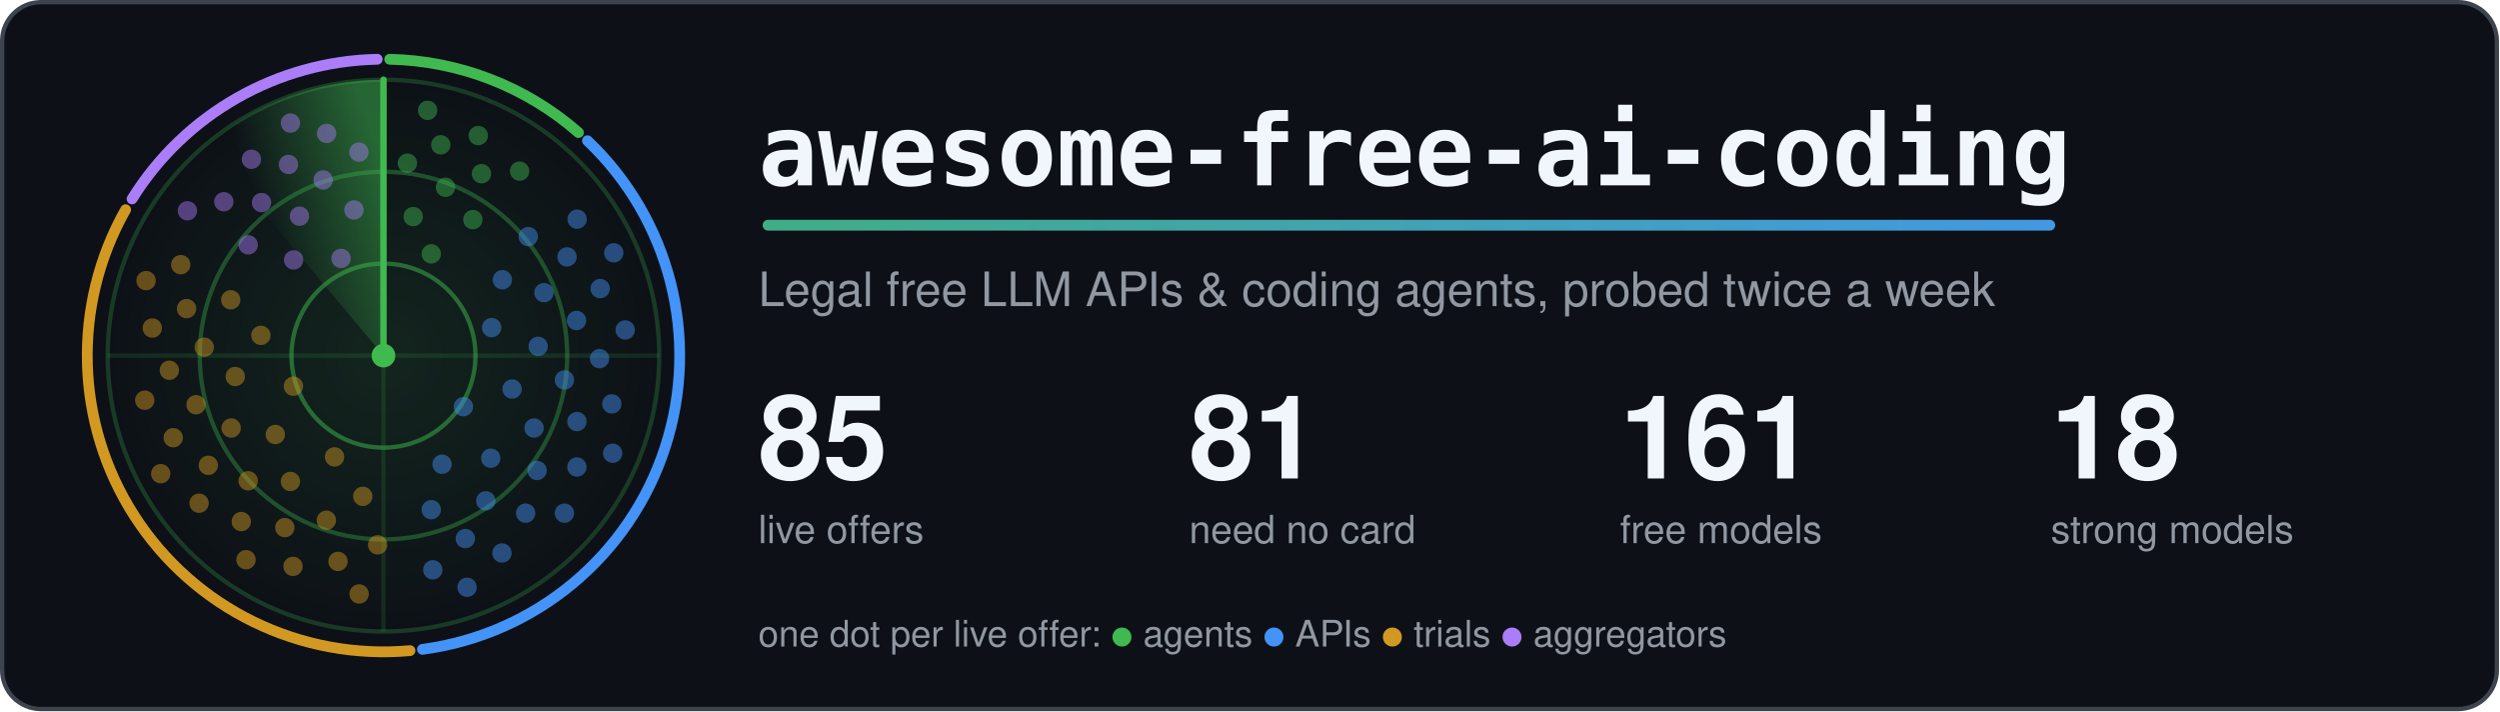
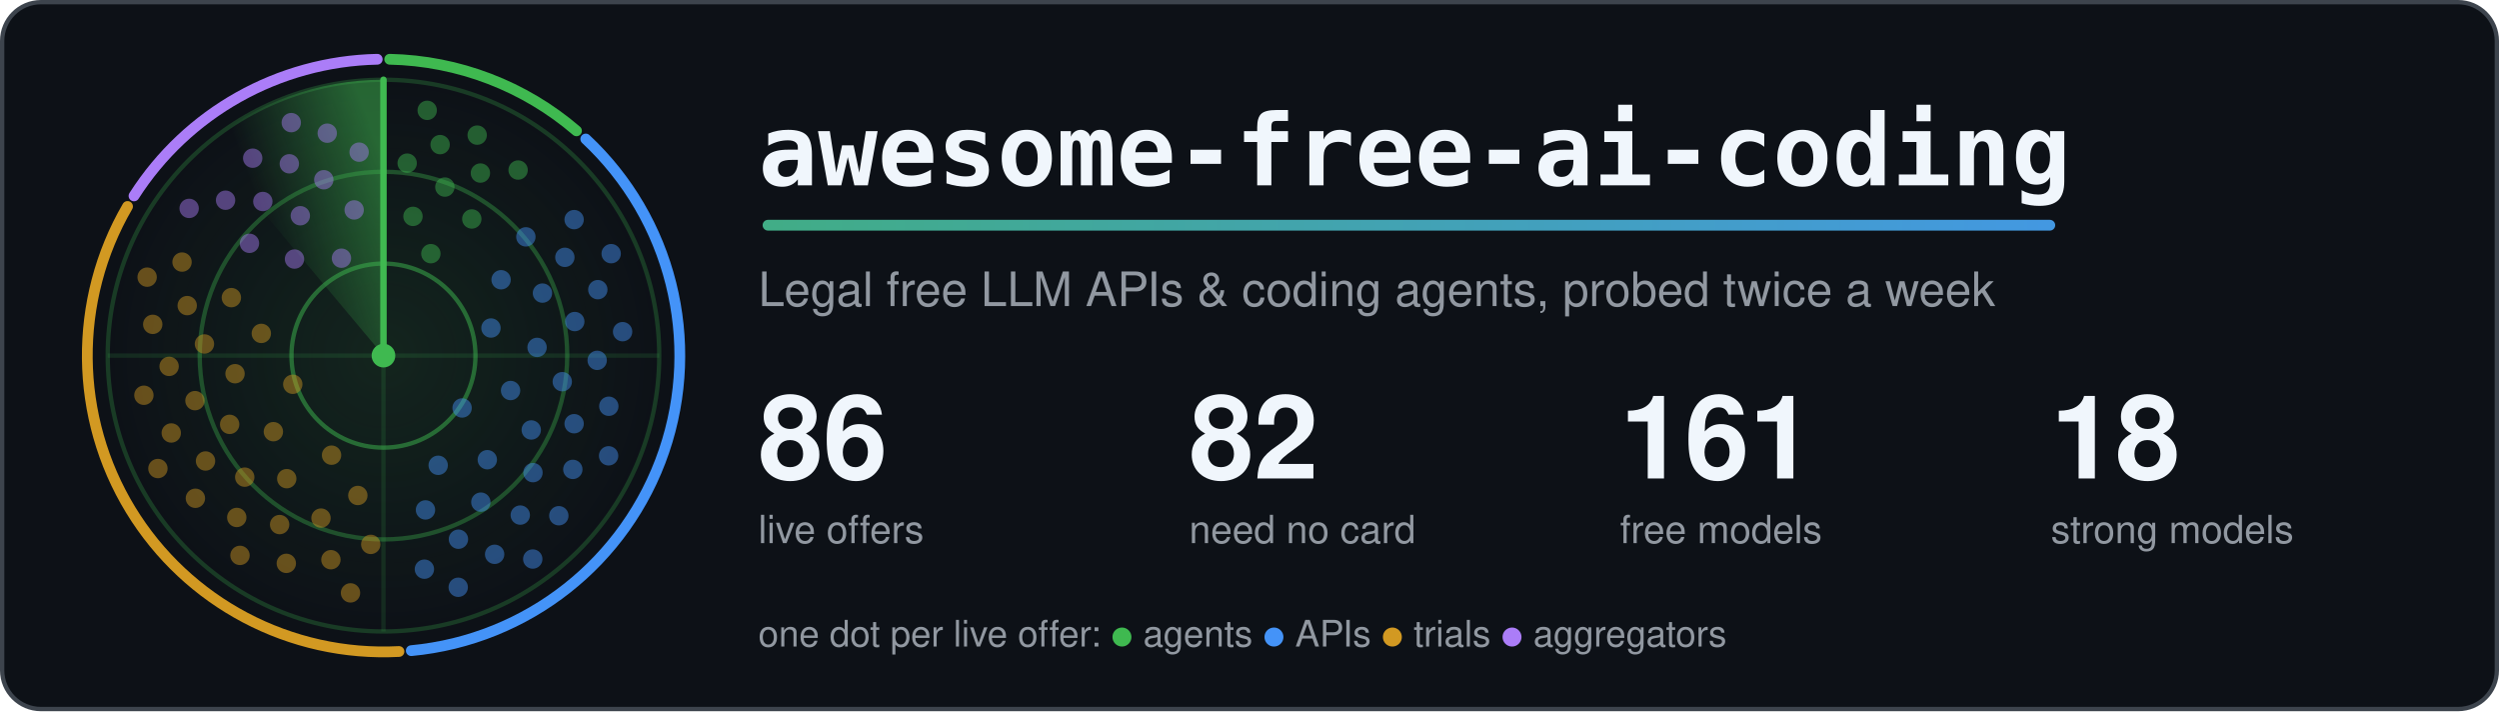
<svg xmlns="http://www.w3.org/2000/svg" width="1160" height="330" viewBox="0 0 1160 330" role="img" aria-labelledby="title">
  <style>.card{fill:#0d1117;stroke:#3d444d}.t{fill:#f0f6fc}.m{fill:#9198a1}.ring{stroke:#3fb950}.hub{fill:#3fb950}.beam{stroke:#3fb950}.s0,.s1,.g0,.g1{stop-color:#3fb950}.a0{stop-color:#3fb950}.a1{stop-color:#4493f8}.dot.agents,.key.agents{fill:#3fb950}.rim.agents{stroke:#3fb950}.dot.apis,.key.apis{fill:#4493f8}.rim.apis{stroke:#4493f8}.dot.trials,.key.trials{fill:#d29922}.rim.trials{stroke:#d29922}.dot.aggregators,.key.aggregators{fill:#ab7df8}.rim.aggregators{stroke:#ab7df8}.rim{fill:none}.s0{stop-opacity:.5}.s1,.g1{stop-opacity:0}.g0{stop-opacity:.12}.dot{opacity:.45;animation:ping 6s linear infinite}@keyframes ping{0%,4%{opacity:1}55%,100%{opacity:.45}}.turning{animation:turn 6s linear infinite}@keyframes turn{to{transform:rotate(360deg)}}@media (prefers-reduced-motion: reduce) {.dot { animation: none; opacity: 1 } .turning { animation: none }}</style>
  <defs>
    <linearGradient id="accent" gradientUnits="userSpaceOnUse" x1="0" y1="0" x2="1100" y2="0">
      <stop class="a0" offset="0" />
      <stop class="a1" offset="1" />
    </linearGradient>
  </defs>
  <rect class="card" x="1" y="1" width="1158" height="328" rx="18" stroke-width="2" />
  <defs>
    <radialGradient id="glow">
      <stop class="g0" offset="0" />
      <stop class="g1" offset="1" />
    </radialGradient>
  </defs>
  <circle cx="178.0" cy="165.0" r="128.0" fill="url(#glow)" />
  <circle class="ring" cx="178.0" cy="165.0" r="42.7" fill="none" stroke-width="2" stroke-opacity=".5" />
  <circle class="ring" cx="178.0" cy="165.0" r="85.3" fill="none" stroke-width="2" stroke-opacity=".35" />
  <circle class="ring" cx="178.0" cy="165.0" r="128.0" fill="none" stroke-width="2" stroke-opacity=".25" />
  <path class="ring" d="M50.0 165.0H306.0M178.0 37.0V293.0" stroke-width="2" stroke-opacity=".15" />
-   <path class="rim agents" d="M180.9 27.5A137.5 137.5 0 0 1 268.5 61.5" stroke-width="5" stroke-linecap="round" />
-   <path class="rim apis" d="M272.7 65.3A137.5 137.5 0 0 1 196.1 301.3" stroke-width="5" stroke-linecap="round" />
-   <path class="rim trials" d="M190.3 301.9A137.5 137.5 0 0 1 58.3 97.3" stroke-width="5" stroke-linecap="round" />
-   <path class="rim aggregators" d="M61.3 92.3A137.5 137.5 0 0 1 175.1 27.5" stroke-width="5" stroke-linecap="round" />
+   <path class="rim agents" d="M180.9 27.5A137.5 137.5 0 0 1 267.6 60.7" stroke-width="5" stroke-linecap="round" />
+   <path class="rim apis" d="M271.9 64.5A137.5 137.5 0 0 1 190.9 301.9" stroke-width="5" stroke-linecap="round" />
+   <path class="rim trials" d="M185.2 302.3A137.5 137.5 0 0 1 59.2 95.8" stroke-width="5" stroke-linecap="round" />
+   <path class="rim aggregators" d="M62.2 90.9A137.5 137.5 0 0 1 175.1 27.5" stroke-width="5" stroke-linecap="round" />
  <defs>
    <linearGradient id="sweep" gradientUnits="userSpaceOnUse" x1="178.0" y1="75.4" x2="120.4" y2="96.4">
      <stop class="s0" offset="0" />
      <stop class="s1" offset="1" />
    </linearGradient>
  </defs>
  <g class="turning" style="transform-origin:178.0px 165.0px">
    <path fill="url(#sweep)" d="M178.0 165.0L95.7 66.9A128.0 128.0 0 0 1 178.0 37.0Z" />
    <line class="beam" x1="178.0" y1="165.0" x2="178.0" y2="37.0" stroke-width="3" stroke-linecap="round" />
  </g>
-   <circle class="dot agents" cx="200.2" cy="117.8" r="4.5" style="animation-delay:0.42s" />
-   <circle class="dot agents" cx="191.8" cy="100.5" r="4.5" style="animation-delay:0.20s" />
-   <circle class="dot agents" cx="219.5" cy="101.9" r="4.5" style="animation-delay:0.56s" />
-   <circle class="dot agents" cx="206.8" cy="86.9" r="4.5" style="animation-delay:0.34s" />
-   <circle class="dot agents" cx="189.1" cy="75.7" r="4.5" style="animation-delay:0.12s" />
-   <circle class="dot agents" cx="223.5" cy="80.6" r="4.5" style="animation-delay:0.47s" />
-   <circle class="dot agents" cx="204.6" cy="67.2" r="4.5" style="animation-delay:0.25s" />
-   <circle class="dot agents" cx="241.2" cy="79.4" r="4.5" style="animation-delay:0.61s" />
-   <circle class="dot agents" cx="222.0" cy="62.9" r="4.5" style="animation-delay:0.39s" />
-   <circle class="dot agents" cx="198.5" cy="51.2" r="4.5" style="animation-delay:0.17s" />
-   <circle class="dot apis" cx="215.1" cy="188.7" r="4.5" style="animation-delay:2.04s" />
-   <circle class="dot apis" cx="228.2" cy="152.0" r="4.5" style="animation-delay:1.26s" />
-   <circle class="dot apis" cx="205.2" cy="215.4" r="4.5" style="animation-delay:2.53s" />
-   <circle class="dot apis" cx="237.7" cy="180.5" r="4.5" style="animation-delay:1.74s" />
-   <circle class="dot apis" cx="233.2" cy="129.8" r="4.5" style="animation-delay:0.96s" />
-   <circle class="dot apis" cx="227.8" cy="212.6" r="4.5" style="animation-delay:2.23s" />
-   <circle class="dot apis" cx="249.8" cy="160.7" r="4.5" style="animation-delay:1.44s" />
-   <circle class="dot apis" cx="200.2" cy="236.5" r="4.5" style="animation-delay:2.71s" />
-   <circle class="dot apis" cx="247.9" cy="198.6" r="4.5" style="animation-delay:1.93s" />
-   <circle class="dot apis" cx="252.5" cy="135.8" r="4.5" style="animation-delay:1.14s" />
-   <circle class="dot apis" cx="225.5" cy="232.4" r="4.5" style="animation-delay:2.41s" />
-   <circle class="dot apis" cx="262.0" cy="176.3" r="4.5" style="animation-delay:1.63s" />
-   <circle class="dot apis" cx="245.2" cy="109.8" r="4.5" style="animation-delay:0.84s" />
-   <circle class="dot apis" cx="249.3" cy="218.3" r="4.5" style="animation-delay:2.11s" />
-   <circle class="dot apis" cx="267.6" cy="148.7" r="4.5" style="animation-delay:1.33s" />
-   <circle class="dot apis" cx="216.0" cy="249.9" r="4.5" style="animation-delay:2.60s" />
-   <circle class="dot apis" cx="267.8" cy="195.6" r="4.5" style="animation-delay:1.81s" />
-   <circle class="dot apis" cx="263.2" cy="119.2" r="4.5" style="animation-delay:1.03s" />
-   <circle class="dot apis" cx="244.0" cy="238.1" r="4.5" style="animation-delay:2.30s" />
-   <circle class="dot apis" cx="278.3" cy="166.4" r="4.5" style="animation-delay:1.51s" />
-   <circle class="dot apis" cx="200.9" cy="264.4" r="4.5" style="animation-delay:2.78s" />
-   <circle class="dot apis" cx="267.8" cy="216.7" r="4.5" style="animation-delay:2.00s" />
-   <circle class="dot apis" cx="278.6" cy="133.9" r="4.5" style="animation-delay:1.21s" />
-   <circle class="dot apis" cx="233.0" cy="256.6" r="4.5" style="animation-delay:2.48s" />
-   <circle class="dot apis" cx="284.0" cy="187.4" r="4.5" style="animation-delay:1.70s" />
-   <circle class="dot apis" cx="267.9" cy="101.7" r="4.5" style="animation-delay:0.91s" />
-   <circle class="dot apis" cx="262.0" cy="238.1" r="4.5" style="animation-delay:2.18s" />
-   <circle class="dot apis" cx="290.2" cy="153.1" r="4.5" style="animation-delay:1.40s" />
-   <circle class="dot apis" cx="216.8" cy="272.5" r="4.5" style="animation-delay:2.67s" />
-   <circle class="dot apis" cx="284.4" cy="210.3" r="4.5" style="animation-delay:1.88s" />
-   <circle class="dot apis" cx="284.9" cy="117.3" r="4.5" style="animation-delay:1.10s" />
-   <circle class="dot trials" cx="136.2" cy="179.2" r="4.5" style="animation-delay:4.19s" />
-   <circle class="dot trials" cx="155.3" cy="212.0" r="4.5" style="animation-delay:3.43s" />
-   <circle class="dot trials" cx="121.1" cy="155.6" r="4.5" style="animation-delay:4.66s" />
-   <circle class="dot trials" cx="127.8" cy="201.6" r="4.5" style="animation-delay:3.90s" />
-   <circle class="dot trials" cx="168.4" cy="230.3" r="4.5" style="animation-delay:3.14s" />
-   <circle class="dot trials" cx="109.2" cy="174.7" r="4.5" style="animation-delay:4.37s" />
-   <circle class="dot trials" cx="134.8" cy="223.4" r="4.5" style="animation-delay:3.61s" />
-   <circle class="dot trials" cx="107.1" cy="139.1" r="4.5" style="animation-delay:4.83s" />
-   <circle class="dot trials" cx="107.3" cy="198.6" r="4.5" style="animation-delay:4.08s" />
-   <circle class="dot trials" cx="151.5" cy="241.4" r="4.5" style="animation-delay:3.32s" />
-   <circle class="dot trials" cx="94.8" cy="161.1" r="4.5" style="animation-delay:4.55s" />
-   <circle class="dot trials" cx="115.2" cy="223.1" r="4.5" style="animation-delay:3.79s" />
-   <circle class="dot trials" cx="175.3" cy="252.8" r="4.5" style="animation-delay:3.03s" />
-   <circle class="dot trials" cx="91.0" cy="187.8" r="4.5" style="animation-delay:4.26s" />
-   <circle class="dot trials" cx="132.2" cy="244.8" r="4.5" style="animation-delay:3.50s" />
-   <circle class="dot trials" cx="86.6" cy="143.2" r="4.5" style="animation-delay:4.72s" />
-   <circle class="dot trials" cx="96.7" cy="215.9" r="4.5" style="animation-delay:3.97s" />
-   <circle class="dot trials" cx="156.9" cy="260.5" r="4.5" style="animation-delay:3.21s" />
-   <circle class="dot trials" cx="78.6" cy="171.8" r="4.5" style="animation-delay:4.43s" />
-   <circle class="dot trials" cx="112.0" cy="242.0" r="4.5" style="animation-delay:3.68s" />
-   <circle class="dot trials" cx="83.9" cy="122.8" r="4.5" style="animation-delay:4.90s" />
-   <circle class="dot trials" cx="80.4" cy="203.1" r="4.5" style="animation-delay:4.14s" />
-   <circle class="dot trials" cx="136.0" cy="262.8" r="4.5" style="animation-delay:3.39s" />
-   <circle class="dot trials" cx="70.7" cy="152.2" r="4.5" style="animation-delay:4.61s" />
-   <circle class="dot trials" cx="92.4" cy="233.5" r="4.5" style="animation-delay:3.86s" />
-   <circle class="dot trials" cx="166.7" cy="275.6" r="4.5" style="animation-delay:3.10s" />
-   <circle class="dot trials" cx="67.2" cy="185.7" r="4.5" style="animation-delay:4.32s" />
-   <circle class="dot trials" cx="114.2" cy="259.7" r="4.5" style="animation-delay:3.57s" />
-   <circle class="dot trials" cx="67.8" cy="130.2" r="4.5" style="animation-delay:4.79s" />
-   <circle class="dot trials" cx="74.6" cy="219.8" r="4.5" style="animation-delay:4.03s" />
-   <circle class="dot aggregators" cx="158.3" cy="119.9" r="4.5" style="animation-delay:5.61s" />
-   <circle class="dot aggregators" cx="136.3" cy="120.6" r="4.5" style="animation-delay:5.28s" />
-   <circle class="dot aggregators" cx="164.3" cy="97.4" r="4.5" style="animation-delay:5.81s" />
-   <circle class="dot aggregators" cx="139.0" cy="100.3" r="4.5" style="animation-delay:5.48s" />
-   <circle class="dot aggregators" cx="115.2" cy="113.6" r="4.5" style="animation-delay:5.16s" />
-   <circle class="dot aggregators" cx="150.0" cy="83.5" r="4.5" style="animation-delay:5.68s" />
-   <circle class="dot aggregators" cx="121.4" cy="94.0" r="4.5" style="animation-delay:5.36s" />
-   <circle class="dot aggregators" cx="166.6" cy="70.6" r="4.5" style="animation-delay:5.89s" />
-   <circle class="dot aggregators" cx="133.9" cy="76.3" r="4.5" style="animation-delay:5.56s" />
-   <circle class="dot aggregators" cx="103.9" cy="93.6" r="4.5" style="animation-delay:5.23s" />
-   <circle class="dot aggregators" cx="151.6" cy="61.9" r="4.5" style="animation-delay:5.76s" />
-   <circle class="dot aggregators" cx="116.7" cy="73.9" r="4.5" style="animation-delay:5.43s" />
-   <circle class="dot aggregators" cx="87.0" cy="97.8" r="4.5" style="animation-delay:5.11s" />
-   <circle class="dot aggregators" cx="134.8" cy="57.1" r="4.5" style="animation-delay:5.64s" />
+   <circle class="dot agents" cx="200.0" cy="117.7" r="4.5" style="animation-delay:0.42s" />
+   <circle class="dot agents" cx="191.7" cy="100.4" r="4.5" style="animation-delay:0.20s" />
+   <circle class="dot agents" cx="219.0" cy="101.6" r="4.5" style="animation-delay:0.55s" />
+   <circle class="dot agents" cx="206.5" cy="86.8" r="4.5" style="animation-delay:0.33s" />
+   <circle class="dot agents" cx="189.0" cy="75.7" r="4.5" style="animation-delay:0.12s" />
+   <circle class="dot agents" cx="223.0" cy="80.3" r="4.5" style="animation-delay:0.47s" />
+   <circle class="dot agents" cx="204.3" cy="67.1" r="4.5" style="animation-delay:0.25s" />
+   <circle class="dot agents" cx="240.5" cy="78.9" r="4.5" style="animation-delay:0.60s" />
+   <circle class="dot agents" cx="221.5" cy="62.7" r="4.5" style="animation-delay:0.38s" />
+   <circle class="dot agents" cx="198.3" cy="51.2" r="4.5" style="animation-delay:0.17s" />
+   <circle class="dot apis" cx="214.5" cy="189.3" r="4.5" style="animation-delay:2.06s" />
+   <circle class="dot apis" cx="227.9" cy="152.2" r="4.5" style="animation-delay:1.26s" />
+   <circle class="dot apis" cx="203.4" cy="215.9" r="4.5" style="animation-delay:2.56s" />
+   <circle class="dot apis" cx="237.0" cy="181.2" r="4.5" style="animation-delay:1.76s" />
+   <circle class="dot apis" cx="232.6" cy="129.8" r="4.5" style="animation-delay:0.95s" />
+   <circle class="dot apis" cx="226.2" cy="213.3" r="4.5" style="animation-delay:2.25s" />
+   <circle class="dot apis" cx="249.3" cy="161.2" r="4.5" style="animation-delay:1.45s" />
+   <circle class="dot apis" cx="197.5" cy="236.6" r="4.5" style="animation-delay:2.75s" />
+   <circle class="dot apis" cx="246.6" cy="199.5" r="4.5" style="animation-delay:1.94s" />
+   <circle class="dot apis" cx="251.8" cy="136.0" r="4.5" style="animation-delay:1.14s" />
+   <circle class="dot apis" cx="223.2" cy="233.0" r="4.5" style="animation-delay:2.44s" />
+   <circle class="dot apis" cx="261.0" cy="177.1" r="4.5" style="animation-delay:1.64s" />
+   <circle class="dot apis" cx="244.1" cy="109.9" r="4.5" style="animation-delay:0.84s" />
+   <circle class="dot apis" cx="247.4" cy="219.3" r="4.5" style="animation-delay:2.13s" />
+   <circle class="dot apis" cx="266.8" cy="149.2" r="4.5" style="animation-delay:1.33s" />
+   <circle class="dot apis" cx="212.8" cy="250.2" r="4.5" style="animation-delay:2.63s" />
+   <circle class="dot apis" cx="266.5" cy="196.6" r="4.5" style="animation-delay:1.83s" />
+   <circle class="dot apis" cx="262.2" cy="119.4" r="4.5" style="animation-delay:1.03s" />
+   <circle class="dot apis" cx="241.5" cy="239.0" r="4.5" style="animation-delay:2.32s" />
+   <circle class="dot apis" cx="277.2" cy="167.2" r="4.5" style="animation-delay:1.52s" />
+   <circle class="dot apis" cx="197.0" cy="264.1" r="4.5" style="animation-delay:2.82s" />
+   <circle class="dot apis" cx="265.9" cy="217.8" r="4.5" style="animation-delay:2.02s" />
+   <circle class="dot apis" cx="277.5" cy="134.4" r="4.5" style="animation-delay:1.22s" />
+   <circle class="dot apis" cx="229.6" cy="257.2" r="4.5" style="animation-delay:2.51s" />
+   <circle class="dot apis" cx="282.6" cy="188.5" r="4.5" style="animation-delay:1.71s" />
+   <circle class="dot apis" cx="266.5" cy="101.9" r="4.5" style="animation-delay:0.91s" />
+   <circle class="dot apis" cx="259.4" cy="239.3" r="4.5" style="animation-delay:2.21s" />
+   <circle class="dot apis" cx="289.0" cy="153.9" r="4.5" style="animation-delay:1.40s" />
+   <circle class="dot apis" cx="212.7" cy="272.5" r="4.5" style="animation-delay:2.70s" />
+   <circle class="dot apis" cx="282.5" cy="211.5" r="4.5" style="animation-delay:1.90s" />
+   <circle class="dot apis" cx="283.7" cy="117.7" r="4.5" style="animation-delay:1.10s" />
+   <circle class="dot apis" cx="247.3" cy="259.4" r="4.5" style="animation-delay:2.40s" />
+   <circle class="dot trials" cx="135.9" cy="178.3" r="4.5" style="animation-delay:4.21s" />
+   <circle class="dot trials" cx="153.9" cy="211.2" r="4.5" style="animation-delay:3.46s" />
+   <circle class="dot trials" cx="121.3" cy="154.7" r="4.5" style="animation-delay:4.67s" />
+   <circle class="dot trials" cx="126.9" cy="200.3" r="4.5" style="animation-delay:3.92s" />
+   <circle class="dot trials" cx="166.1" cy="229.9" r="4.5" style="animation-delay:3.17s" />
+   <circle class="dot trials" cx="109.1" cy="173.4" r="4.5" style="animation-delay:4.38s" />
+   <circle class="dot trials" cx="133.1" cy="222.1" r="4.5" style="animation-delay:3.64s" />
+   <circle class="dot trials" cx="107.4" cy="138.1" r="4.5" style="animation-delay:4.85s" />
+   <circle class="dot trials" cx="106.6" cy="196.9" r="4.5" style="animation-delay:4.10s" />
+   <circle class="dot trials" cx="149.0" cy="240.4" r="4.5" style="animation-delay:3.35s" />
+   <circle class="dot trials" cx="94.9" cy="159.6" r="4.5" style="animation-delay:4.56s" />
+   <circle class="dot trials" cx="113.6" cy="221.4" r="4.5" style="animation-delay:3.81s" />
+   <circle class="dot trials" cx="172.1" cy="252.6" r="4.5" style="animation-delay:3.06s" />
+   <circle class="dot trials" cx="90.5" cy="185.9" r="4.5" style="animation-delay:4.28s" />
+   <circle class="dot trials" cx="129.8" cy="243.4" r="4.5" style="animation-delay:3.53s" />
+   <circle class="dot trials" cx="86.9" cy="141.8" r="4.5" style="animation-delay:4.74s" />
+   <circle class="dot trials" cx="95.4" cy="213.9" r="4.5" style="animation-delay:3.99s" />
+   <circle class="dot trials" cx="153.6" cy="259.7" r="4.5" style="animation-delay:3.24s" />
+   <circle class="dot trials" cx="78.5" cy="170.0" r="4.5" style="animation-delay:4.45s" />
+   <circle class="dot trials" cx="109.9" cy="240.1" r="4.5" style="animation-delay:3.70s" />
+   <circle class="dot trials" cx="84.5" cy="121.6" r="4.5" style="animation-delay:4.91s" />
+   <circle class="dot trials" cx="79.5" cy="200.9" r="4.5" style="animation-delay:4.17s" />
+   <circle class="dot trials" cx="132.9" cy="261.4" r="4.5" style="animation-delay:3.42s" />
+   <circle class="dot trials" cx="70.9" cy="150.5" r="4.5" style="animation-delay:4.63s" />
+   <circle class="dot trials" cx="90.7" cy="231.2" r="4.5" style="animation-delay:3.88s" />
+   <circle class="dot trials" cx="162.7" cy="275.1" r="4.5" style="animation-delay:3.13s" />
+   <circle class="dot trials" cx="66.8" cy="183.4" r="4.5" style="animation-delay:4.34s" />
+   <circle class="dot trials" cx="111.4" cy="257.7" r="4.5" style="animation-delay:3.59s" />
+   <circle class="dot trials" cx="68.3" cy="128.6" r="4.5" style="animation-delay:4.81s" />
+   <circle class="dot trials" cx="73.3" cy="217.4" r="4.5" style="animation-delay:4.06s" />
+   <circle class="dot aggregators" cx="158.5" cy="119.8" r="4.5" style="animation-delay:5.61s" />
+   <circle class="dot aggregators" cx="136.7" cy="120.2" r="4.5" style="animation-delay:5.29s" />
+   <circle class="dot aggregators" cx="164.4" cy="97.4" r="4.5" style="animation-delay:5.81s" />
+   <circle class="dot aggregators" cx="139.4" cy="100.1" r="4.5" style="animation-delay:5.49s" />
+   <circle class="dot aggregators" cx="115.8" cy="112.9" r="4.5" style="animation-delay:5.17s" />
+   <circle class="dot aggregators" cx="150.3" cy="83.4" r="4.5" style="animation-delay:5.69s" />
+   <circle class="dot aggregators" cx="122.0" cy="93.5" r="4.5" style="animation-delay:5.37s" />
+   <circle class="dot aggregators" cx="166.7" cy="70.6" r="4.5" style="animation-delay:5.89s" />
+   <circle class="dot aggregators" cx="134.3" cy="76.0" r="4.5" style="animation-delay:5.56s" />
+   <circle class="dot aggregators" cx="104.7" cy="92.9" r="4.5" style="animation-delay:5.24s" />
+   <circle class="dot aggregators" cx="151.9" cy="61.8" r="4.5" style="animation-delay:5.76s" />
+   <circle class="dot aggregators" cx="117.3" cy="73.4" r="4.5" style="animation-delay:5.44s" />
+   <circle class="dot aggregators" cx="87.8" cy="96.7" r="4.5" style="animation-delay:5.12s" />
+   <circle class="dot aggregators" cx="135.2" cy="56.9" r="4.5" style="animation-delay:5.64s" />
  <circle class="hub" cx="178.0" cy="165.0" r="5.5" />
  <text class="t" x="352" y="86" font-family="ui-monospace, SFMono-Regular, Menlo, Consolas, monospace" font-size="46" font-weight="700">awesome-free-ai-coding</text>
  <rect x="354" y="102" width="600" height="5" rx="2.5" fill="url(#accent)" />
  <text class="m" x="352" y="142" font-family="-apple-system, BlinkMacSystemFont, 'Segoe UI', Helvetica, Arial, sans-serif" font-size="22">Legal free LLM APIs &amp; coding agents, probed twice a week</text>
-   <text class="t" x="352" y="222" font-family="-apple-system, BlinkMacSystemFont, 'Segoe UI', Helvetica, Arial, sans-serif" font-size="54" font-weight="700">85</text>
+   <text class="t" x="352" y="222" font-family="-apple-system, BlinkMacSystemFont, 'Segoe UI', Helvetica, Arial, sans-serif" font-size="54" font-weight="700">86</text>
  <text class="m" x="352" y="252" font-family="-apple-system, BlinkMacSystemFont, 'Segoe UI', Helvetica, Arial, sans-serif" font-size="18">live offers</text>
-   <text class="t" x="552" y="222" font-family="-apple-system, BlinkMacSystemFont, 'Segoe UI', Helvetica, Arial, sans-serif" font-size="54" font-weight="700">81</text>
+   <text class="t" x="552" y="222" font-family="-apple-system, BlinkMacSystemFont, 'Segoe UI', Helvetica, Arial, sans-serif" font-size="54" font-weight="700">82</text>
  <text class="m" x="552" y="252" font-family="-apple-system, BlinkMacSystemFont, 'Segoe UI', Helvetica, Arial, sans-serif" font-size="18">need no card</text>
  <text class="t" x="752" y="222" font-family="-apple-system, BlinkMacSystemFont, 'Segoe UI', Helvetica, Arial, sans-serif" font-size="54" font-weight="700">161</text>
  <text class="m" x="752" y="252" font-family="-apple-system, BlinkMacSystemFont, 'Segoe UI', Helvetica, Arial, sans-serif" font-size="18">free models</text>
  <text class="t" x="952" y="222" font-family="-apple-system, BlinkMacSystemFont, 'Segoe UI', Helvetica, Arial, sans-serif" font-size="54" font-weight="700">18</text>
  <text class="m" x="952" y="252" font-family="-apple-system, BlinkMacSystemFont, 'Segoe UI', Helvetica, Arial, sans-serif" font-size="18">strong models</text>
  <text class="m" x="352" y="300" font-family="-apple-system, BlinkMacSystemFont, 'Segoe UI', Helvetica, Arial, sans-serif" font-size="17">one dot per live offer: <tspan class="key agents">●</tspan> agents <tspan class="key apis">●</tspan> APIs <tspan class="key trials">●</tspan> trials <tspan class="key aggregators">●</tspan> aggregators</text>
</svg>
